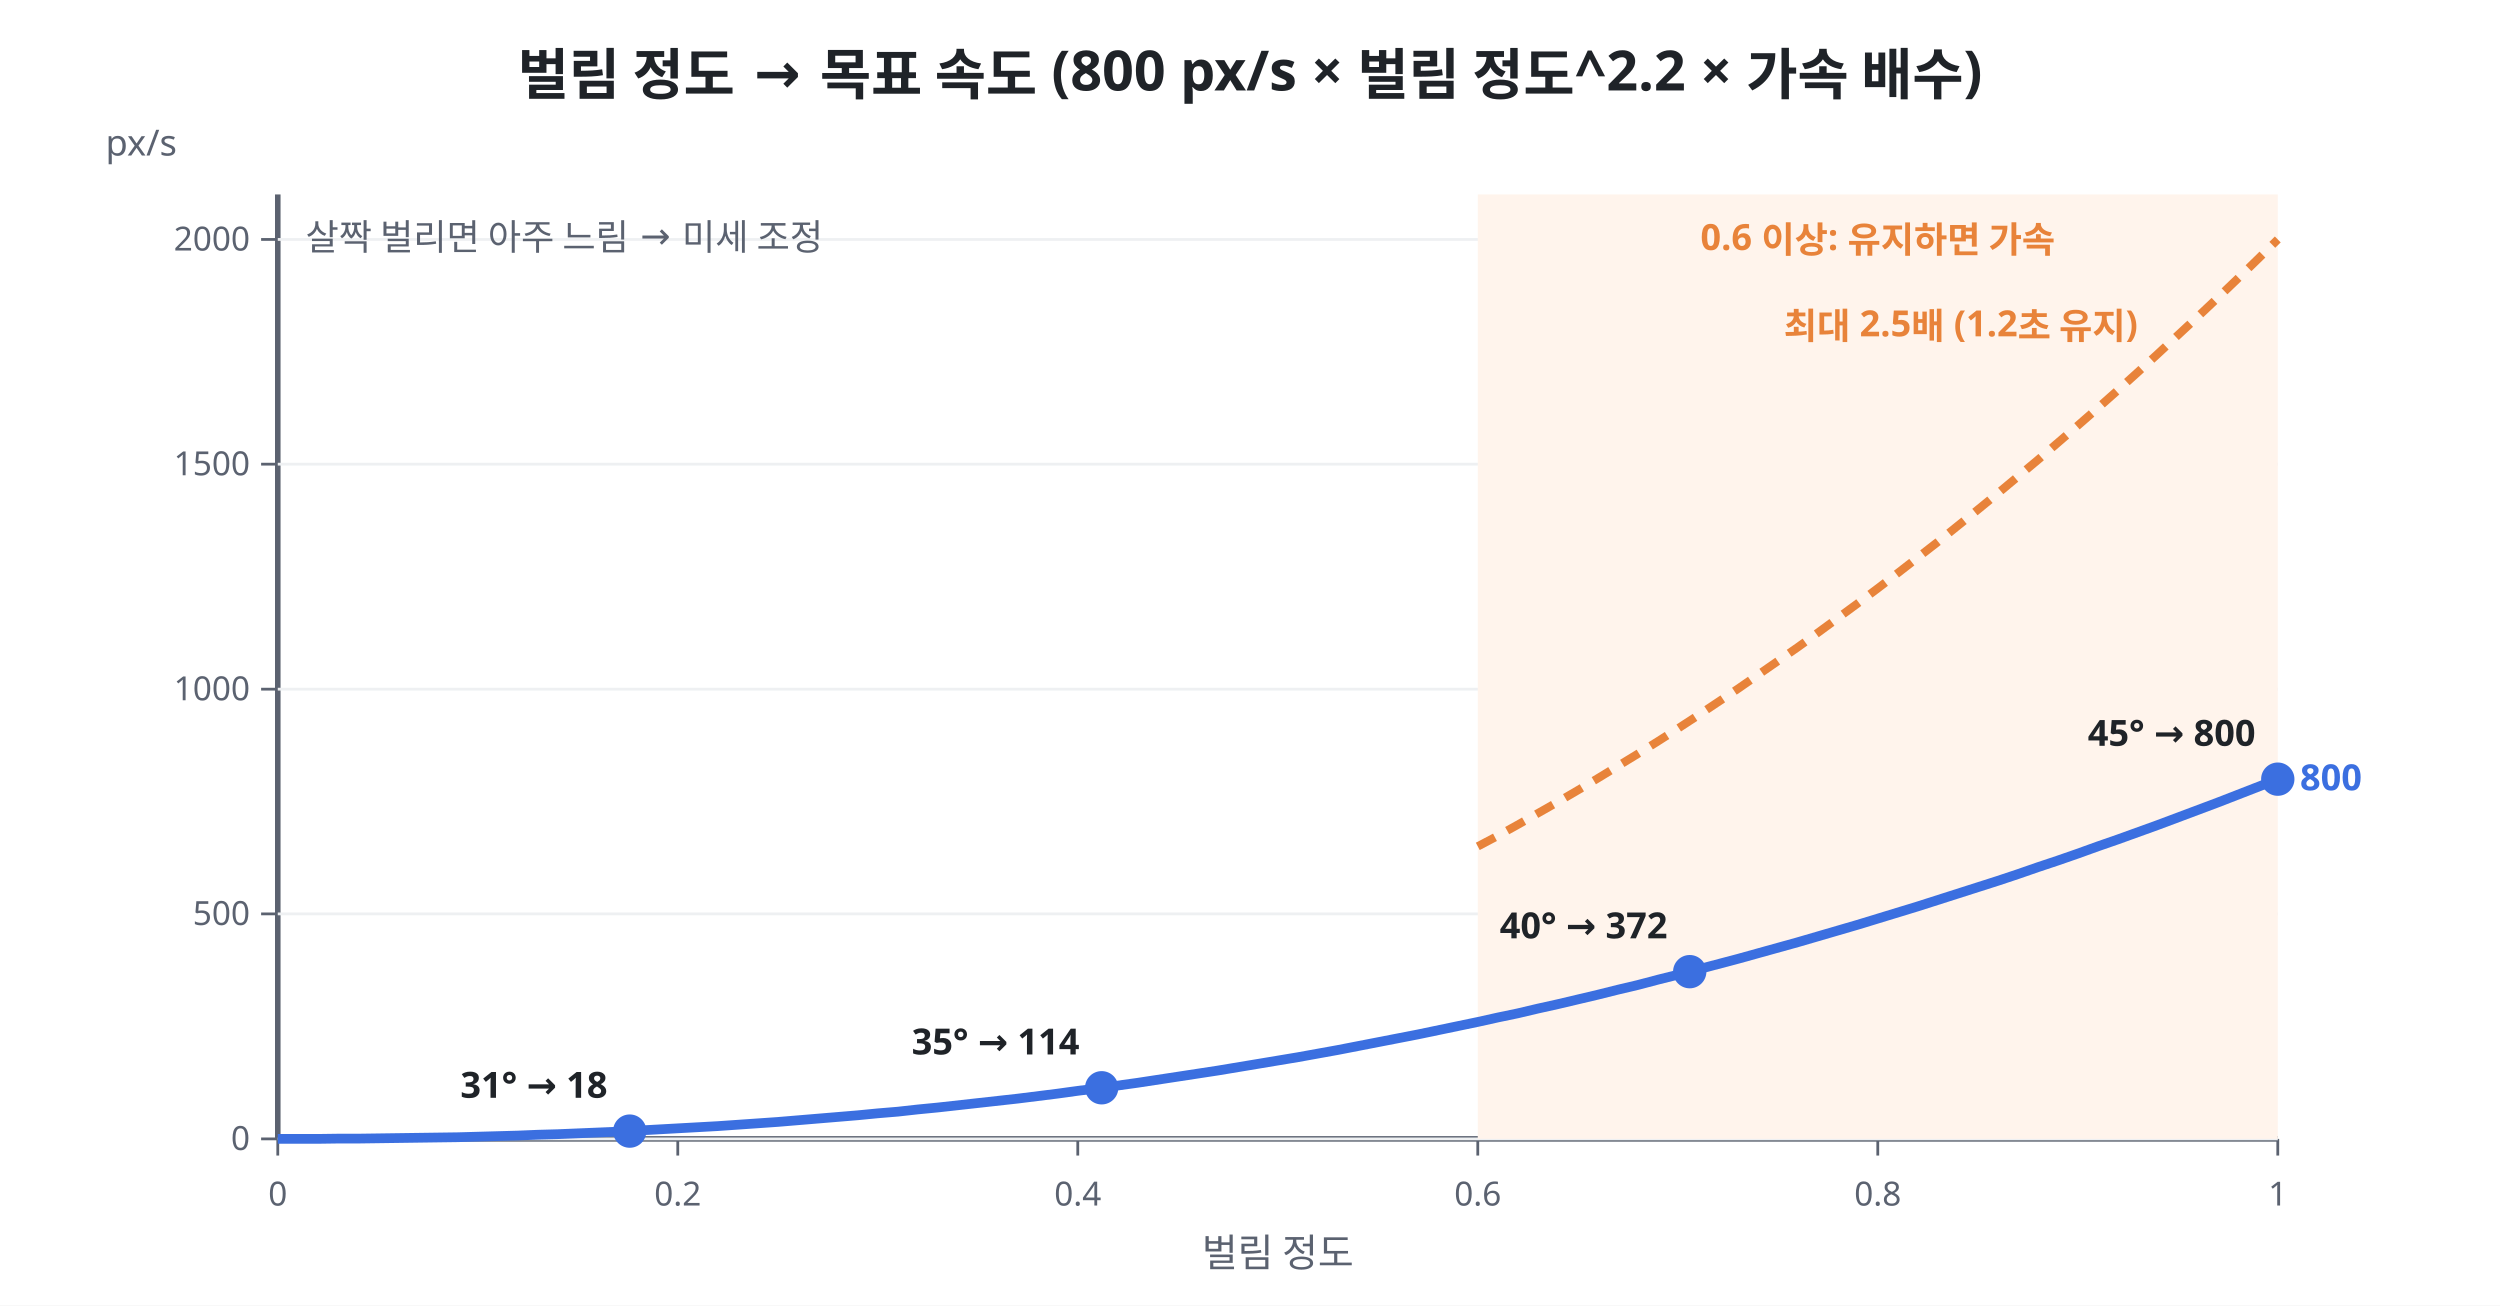
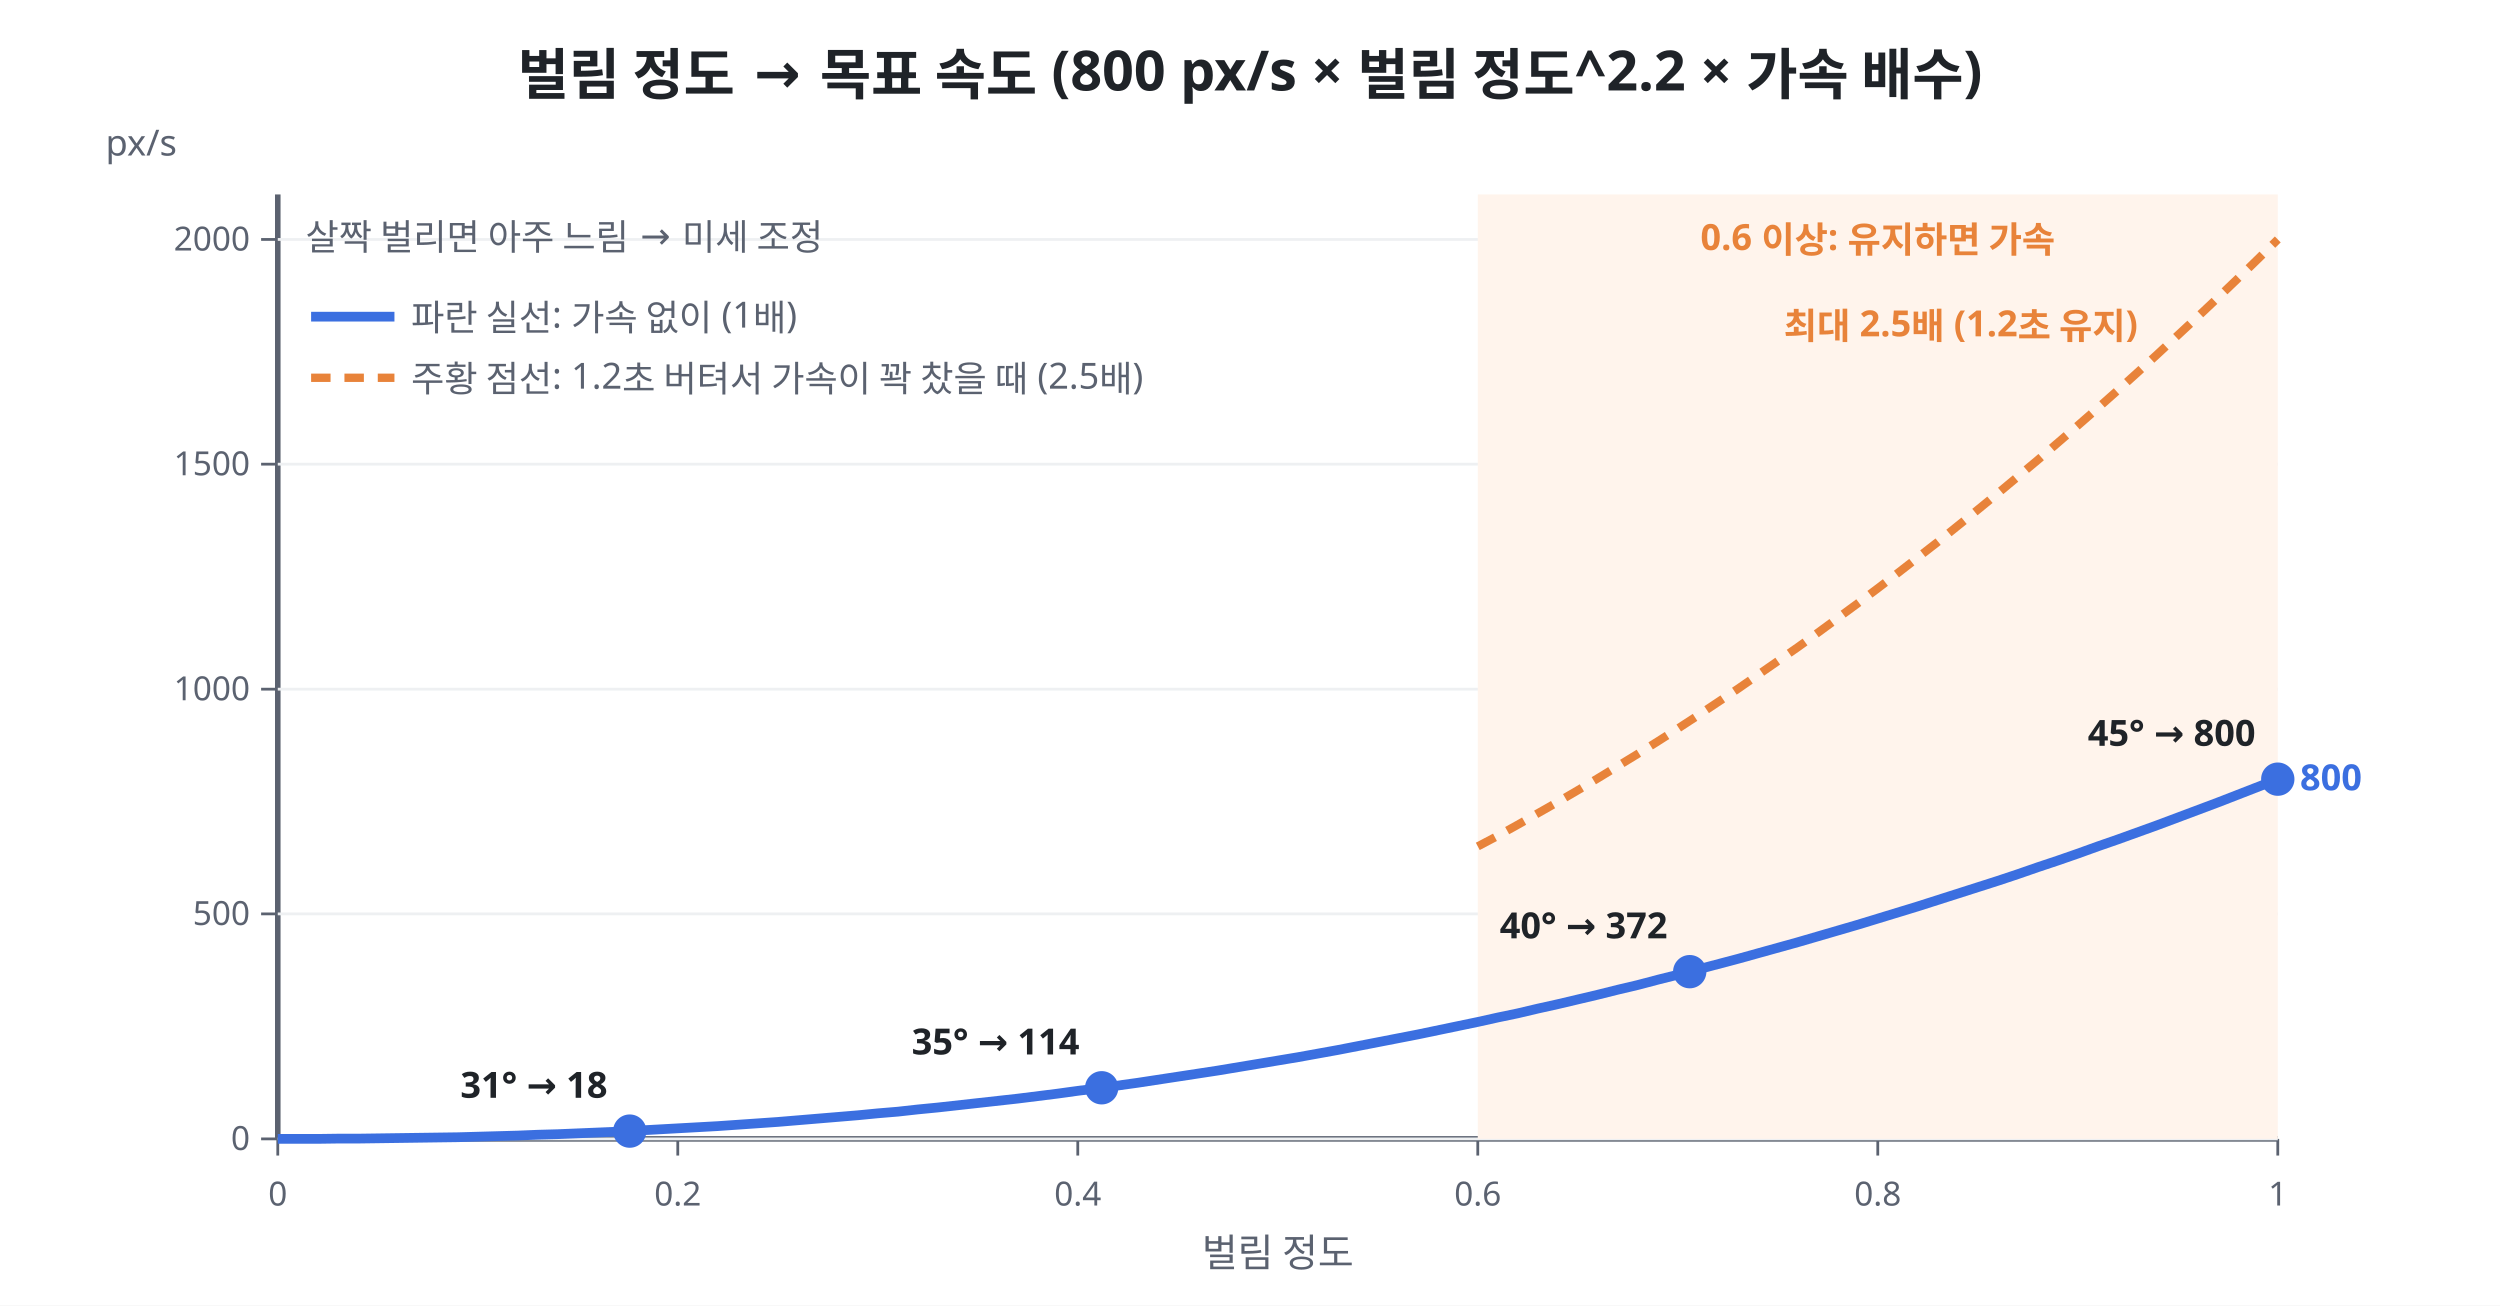
<svg xmlns="http://www.w3.org/2000/svg" width="900" height="470" viewBox="0 0 900 470" font-family="Pretendard, 'Apple SD Gothic Neo', 'Noto Sans KR', 'Malgun Gothic', sans-serif">
  <rect width="900" height="470" fill="#ffffff" />
  <text x="450.0" y="34.0" font-size="20" fill="#1F2328" text-anchor="middle" font-weight="700">벌림 정도 → 목표 속도   (800 px/s × 벌림 정도^2.2 × 가속 배수)</text>
  <line x1="100.0" y1="410.0" x2="820.0" y2="410.0" stroke="#5B6270" stroke-width="2" />
  <line x1="100.0" y1="410.0" x2="100.0" y2="70.0" stroke="#5B6270" stroke-width="2" />
  <line x1="100.0" y1="410.0" x2="100.0" y2="416.0" stroke="#5B6270" stroke-width="1" />
  <text x="100.0" y="434.0" font-size="12" fill="#5B6270" text-anchor="middle">0</text>
  <line x1="244.0" y1="410.0" x2="244.0" y2="416.0" stroke="#5B6270" stroke-width="1" />
  <text x="244.0" y="434.0" font-size="12" fill="#5B6270" text-anchor="middle">0.2</text>
  <line x1="388.0" y1="410.0" x2="388.0" y2="416.0" stroke="#5B6270" stroke-width="1" />
  <text x="388.0" y="434.0" font-size="12" fill="#5B6270" text-anchor="middle">0.4</text>
  <line x1="532.0" y1="410.0" x2="532.0" y2="416.0" stroke="#5B6270" stroke-width="1" />
  <text x="532.0" y="434.0" font-size="12" fill="#5B6270" text-anchor="middle">0.6</text>
  <line x1="676.0" y1="410.0" x2="676.0" y2="416.0" stroke="#5B6270" stroke-width="1" />
  <text x="676.0" y="434.0" font-size="12" fill="#5B6270" text-anchor="middle">0.8</text>
  <line x1="820.0" y1="410.0" x2="820.0" y2="416.0" stroke="#5B6270" stroke-width="1" />
  <text x="820.0" y="434.0" font-size="12" fill="#5B6270" text-anchor="middle">1</text>
  <line x1="94.0" y1="410.0" x2="100.0" y2="410.0" stroke="#5B6270" stroke-width="1" />
  <text x="90.0" y="414.0" font-size="12" fill="#5B6270" text-anchor="end">0</text>
  <line x1="100.0" y1="410.0" x2="820.0" y2="410.0" stroke="#EEF0F2" stroke-width="1" />
  <line x1="94.0" y1="329.0" x2="100.0" y2="329.0" stroke="#5B6270" stroke-width="1" />
  <text x="90.0" y="333.0" font-size="12" fill="#5B6270" text-anchor="end">500</text>
  <line x1="100.0" y1="329.0" x2="820.0" y2="329.0" stroke="#EEF0F2" stroke-width="1" />
  <line x1="94.0" y1="248.1" x2="100.0" y2="248.1" stroke="#5B6270" stroke-width="1" />
  <text x="90.0" y="252.1" font-size="12" fill="#5B6270" text-anchor="end">1000</text>
  <line x1="100.0" y1="248.1" x2="820.0" y2="248.1" stroke="#EEF0F2" stroke-width="1" />
  <line x1="94.0" y1="167.1" x2="100.0" y2="167.1" stroke="#5B6270" stroke-width="1" />
  <text x="90.0" y="171.1" font-size="12" fill="#5B6270" text-anchor="end">1500</text>
  <line x1="100.0" y1="167.1" x2="820.0" y2="167.1" stroke="#EEF0F2" stroke-width="1" />
  <line x1="94.0" y1="86.2" x2="100.0" y2="86.2" stroke="#5B6270" stroke-width="1" />
  <text x="90.0" y="90.2" font-size="12" fill="#5B6270" text-anchor="end">2000</text>
  <line x1="100.0" y1="86.2" x2="820.0" y2="86.2" stroke="#EEF0F2" stroke-width="1" />
  <text x="460.0" y="456.0" font-size="14" fill="#5B6270" text-anchor="middle">벌림 정도</text>
  <text x="38.0" y="56.0" font-size="13" fill="#5B6270" text-anchor="start">px/s</text>
  <rect x="532.0" y="70.0" width="288.0" height="340.0" rx="0" fill="#FFF4EC" />
  <text x="676.0" y="90.0" font-size="13" fill="#E8833A" text-anchor="middle" font-weight="700">0.6 이상: 유지하면 가속</text>
  <polyline points="100.0,410.0 107.2,410.0 114.4,410.0 121.6,409.9 128.8,409.9 136.0,409.8 143.2,409.7 150.4,409.6 157.6,409.5 164.8,409.4 172.0,409.2 179.2,409.0 186.4,408.8 193.6,408.5 200.8,408.3 208.0,408.0 215.2,407.7 222.4,407.4 229.6,407.0 236.8,406.6 244.0,406.2 251.2,405.8 258.4,405.4 265.6,404.9 272.8,404.4 280.0,403.9 287.2,403.3 294.4,402.7 301.6,402.1 308.8,401.5 316.0,400.8 323.2,400.2 330.4,399.4 337.6,398.7 344.8,397.9 352.0,397.1 359.2,396.3 366.4,395.5 373.6,394.6 380.8,393.7 388.0,392.7 395.2,391.8 402.4,390.8 409.6,389.8 416.8,388.7 424.0,387.6 431.2,386.5 438.4,385.4 445.6,384.2 452.8,383.0 460.0,381.8 467.2,380.6 474.4,379.3 481.6,378.0 488.8,376.6 496.0,375.2 503.2,373.8 510.4,372.4 517.6,370.9 524.8,369.4 532.0,367.9 539.2,366.3 546.4,364.8 553.6,363.1 560.8,361.5 568.0,359.8 575.2,358.1 582.4,356.3 589.6,354.6 596.8,352.7 604.0,350.9 611.2,349.0 618.4,347.1 625.6,345.2 632.8,343.2 640.0,341.2 647.2,339.2 654.4,337.1 661.6,335.0 668.8,332.9 676.0,330.7 683.2,328.5 690.4,326.3 697.6,324.0 704.8,321.7 712.0,319.4 719.2,317.1 726.4,314.7 733.6,312.2 740.8,309.8 748.0,307.3 755.2,304.7 762.4,302.2 769.6,299.6 776.8,297.0 784.0,294.3 791.2,291.6 798.4,288.9 805.6,286.1 812.8,283.3 820.0,280.5" fill="none" stroke="#3B6FE0" stroke-width="3.5" stroke-linejoin="round" />
  <polyline points="532.0,304.7 539.2,300.9 546.4,296.9 553.6,292.8 560.8,288.7 568.0,284.5 575.2,280.2 582.4,275.8 589.6,271.4 596.8,266.9 604.0,262.3 611.2,257.6 618.4,252.8 625.6,248.0 632.8,243.0 640.0,238.0 647.2,233.0 654.4,227.8 661.6,222.5 668.8,217.2 676.0,211.8 683.2,206.3 690.4,200.7 697.6,195.1 704.8,189.3 712.0,183.5 719.2,177.6 726.4,171.6 733.6,165.6 740.8,159.4 748.0,153.2 755.2,146.9 762.4,140.5 769.6,134.0 776.8,127.4 784.0,120.7 791.2,114.0 798.4,107.2 805.6,100.3 812.8,93.3 820.0,86.2" fill="none" stroke="#E8833A" stroke-width="3" stroke-linejoin="round" stroke-dasharray="7 5" />
  <text x="769.6" y="122.0" font-size="13" fill="#E8833A" text-anchor="end" font-weight="700">최대 2.5배 (1.2초 유지)</text>
  <text x="828.0" y="284.5" font-size="13" fill="#3B6FE0" text-anchor="start" font-weight="700">800</text>
  <circle cx="226.7" cy="407.2" r="6" fill="#3B6FE0" />
  <text x="218.7" y="395.2" font-size="13" fill="#1F2328" text-anchor="end" font-weight="700">31° → 18</text>
  <circle cx="396.6" cy="391.6" r="6" fill="#3B6FE0" />
  <text x="388.6" y="379.6" font-size="13" fill="#1F2328" text-anchor="end" font-weight="700">35° → 114</text>
  <circle cx="608.3" cy="349.8" r="6" fill="#3B6FE0" />
  <text x="600.3" y="337.8" font-size="13" fill="#1F2328" text-anchor="end" font-weight="700">40° → 372</text>
  <circle cx="820.0" cy="280.5" r="6" fill="#3B6FE0" />
  <text x="812.0" y="268.5" font-size="13" fill="#1F2328" text-anchor="end" font-weight="700">45° → 800</text>
  <text x="110.0" y="90.0" font-size="13" fill="#5B6270" text-anchor="start">살짝 벌리면 아주 느림 → 미세 조정</text>
+   <line x1="112.0" y1="114.0" x2="142.0" y2="114.0" stroke="#3B6FE0" stroke-width="3.5" />
+   <text x="148.0" y="119.0" font-size="13" fill="#5B6270" text-anchor="start">파란 실선: 가속 없이 (1배)</text>
+   <line x1="112.0" y1="136.0" x2="142.0" y2="136.0" stroke="#E8833A" stroke-width="3" stroke-dasharray="7 5" />
+   <text x="148.0" y="141.0" font-size="13" fill="#5B6270" text-anchor="start">주황 점선: 1.2초 버텨서 가속이 꽉 찼을 때 (2.5배)</text>
</svg>
